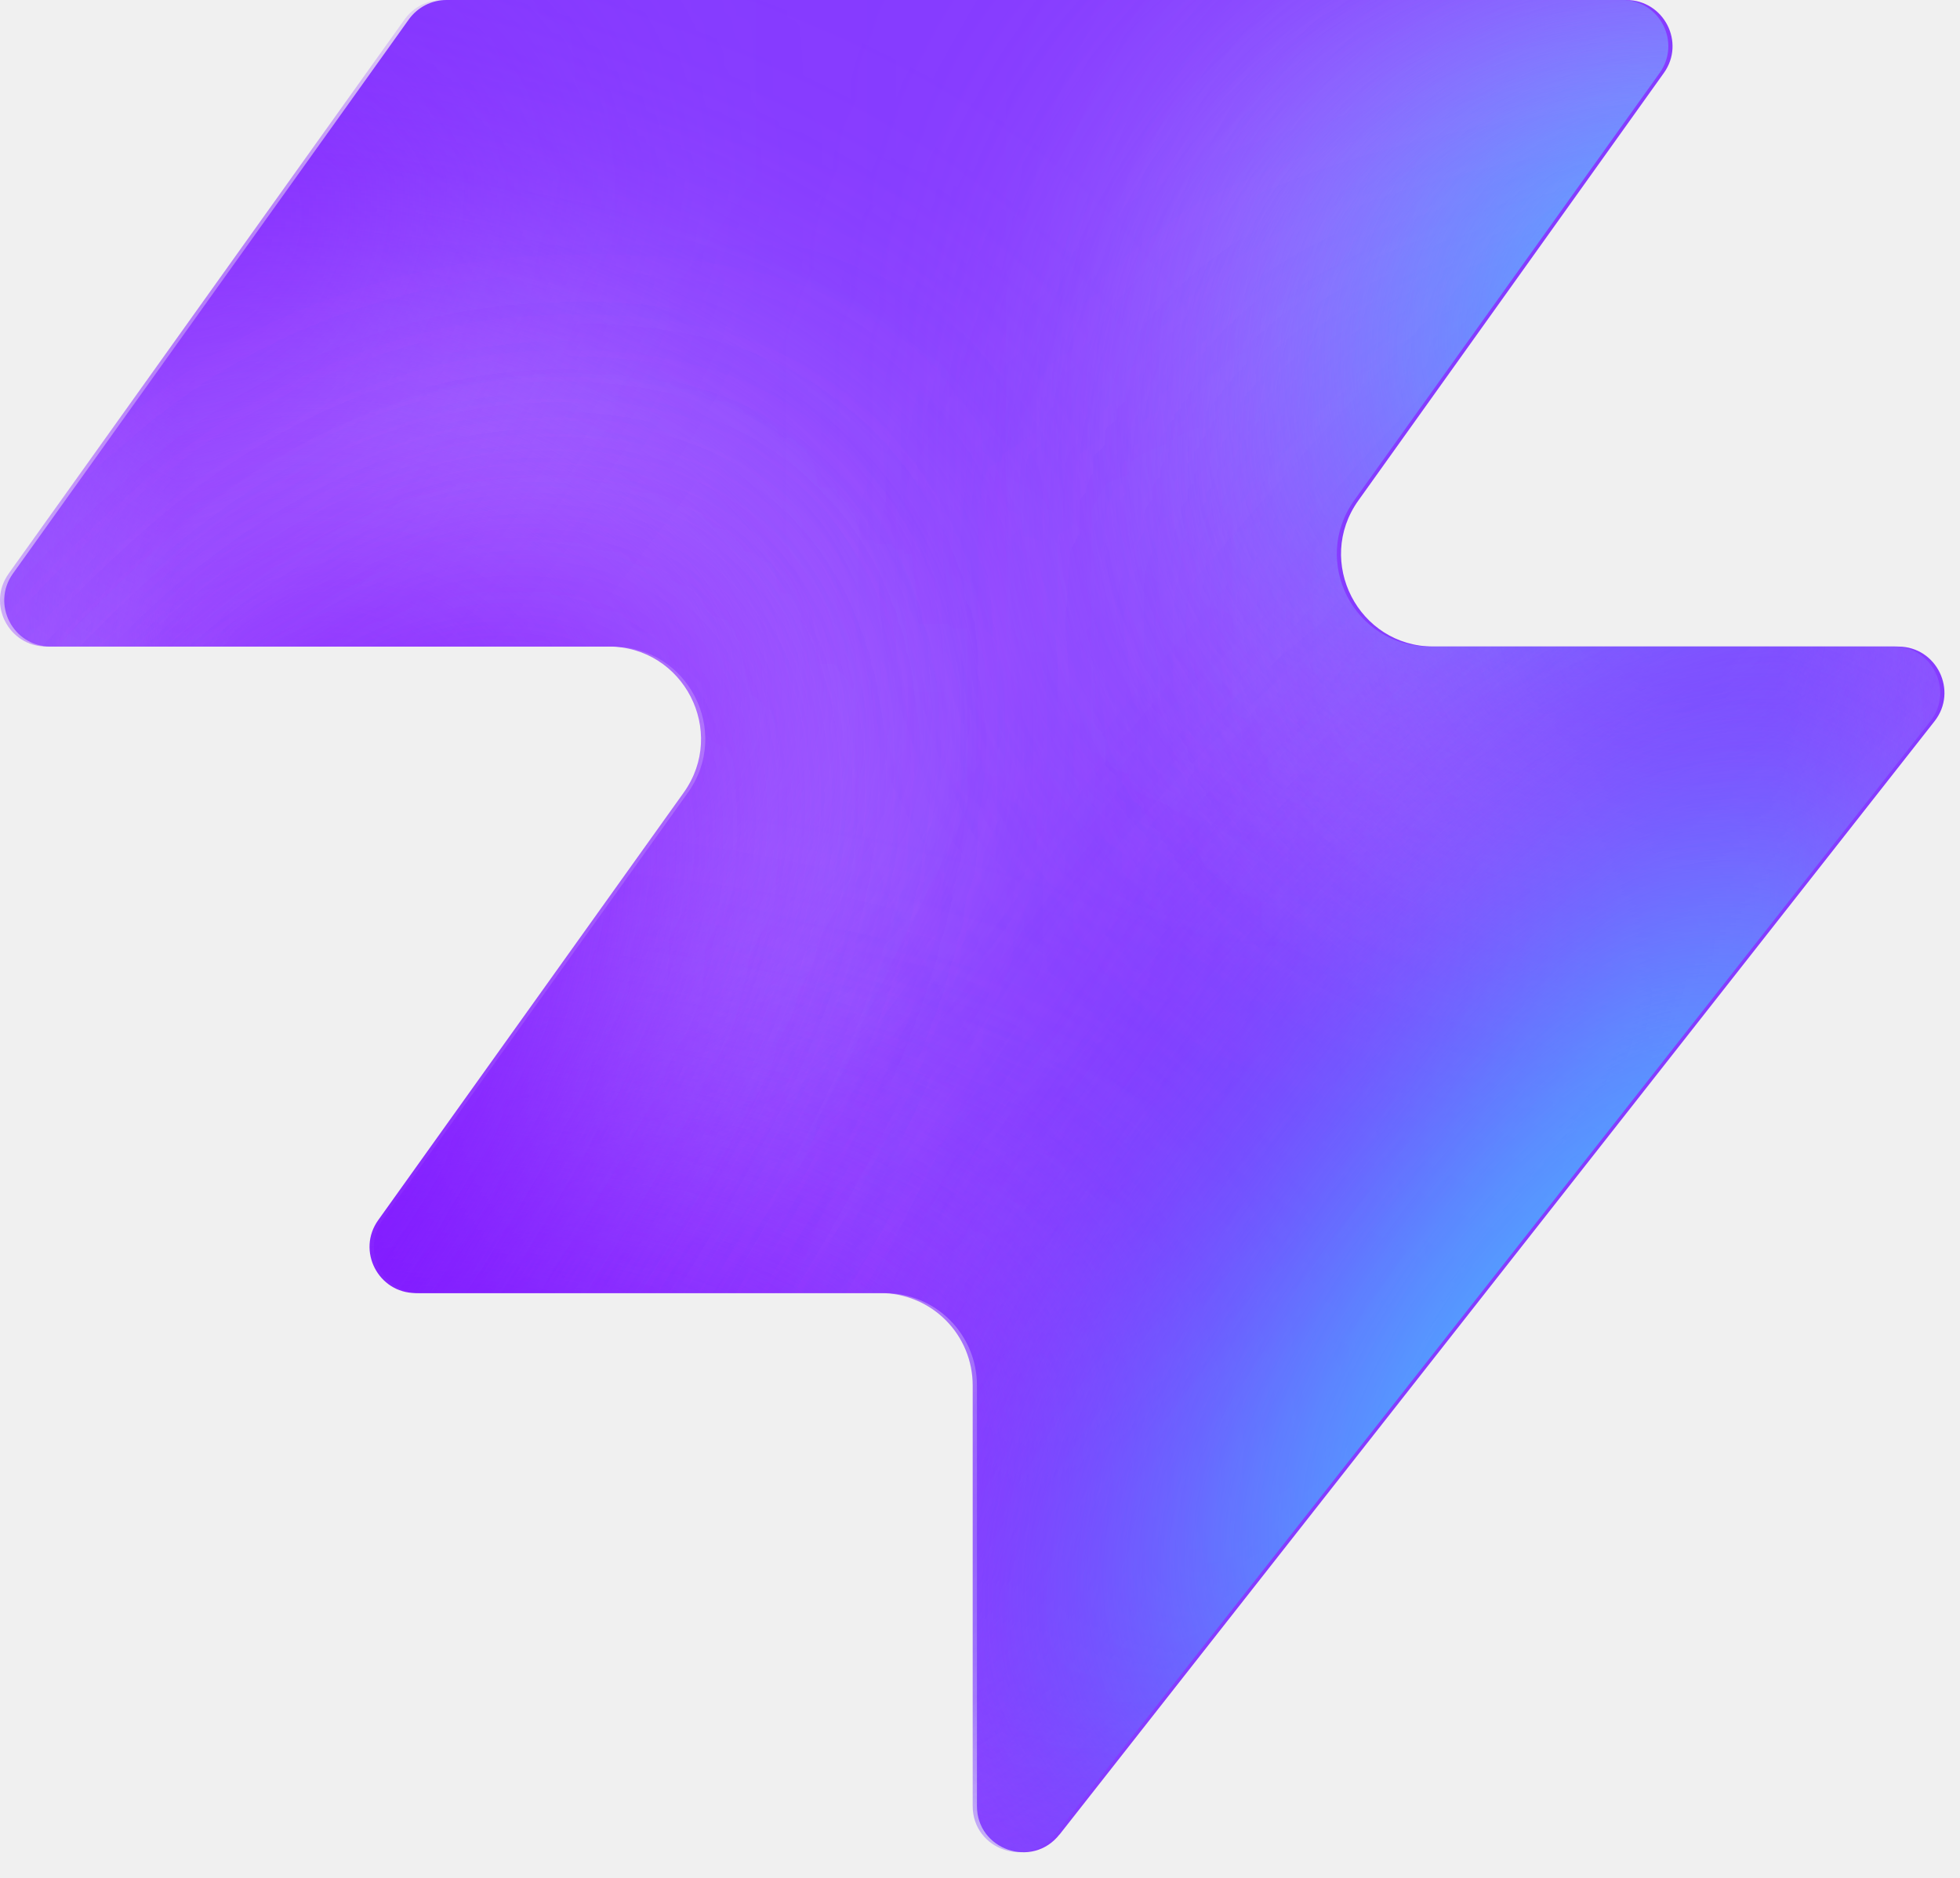
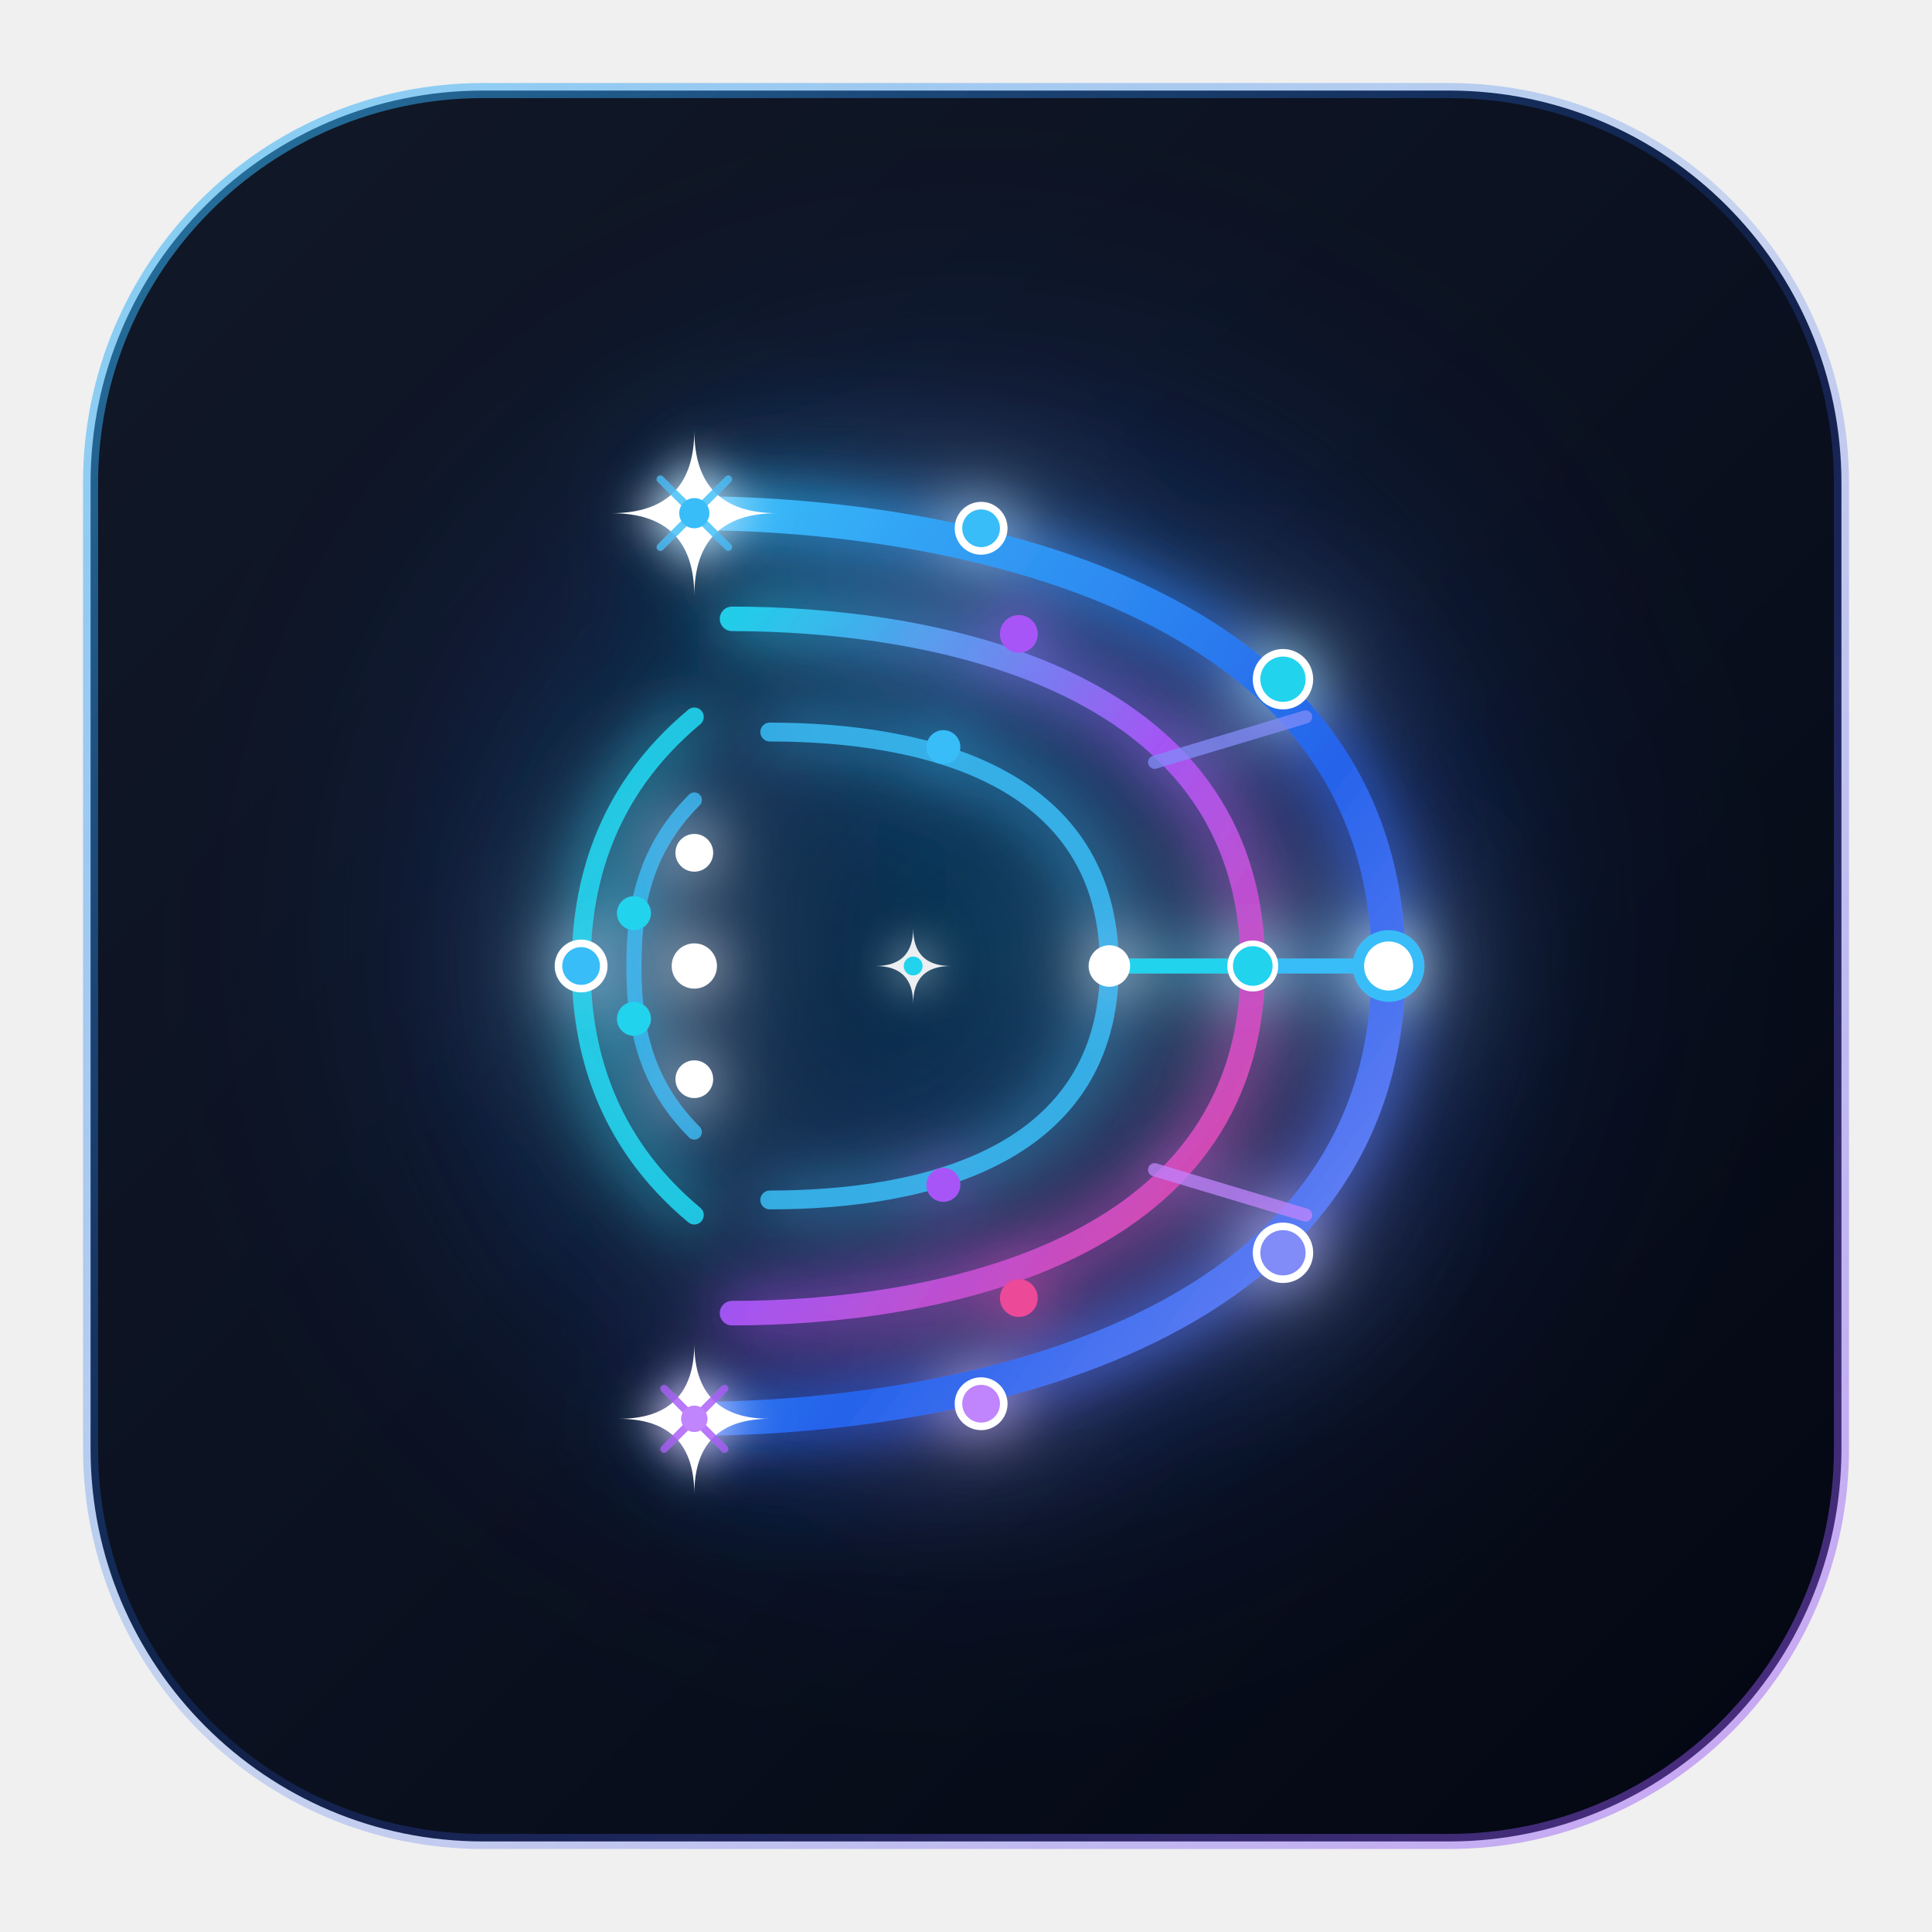
- <svg xmlns="http://www.w3.org/2000/svg" width="48" height="46" fill="none" viewBox="0 0 48 46">
-   <path fill="#863bff" d="M25.946 44.938c-.664.845-2.021.375-2.021-.698V33.937a2.26 2.26 0 0 0-2.262-2.262H10.287c-.92 0-1.456-1.04-.92-1.788l7.48-10.471c1.07-1.497 0-3.578-1.842-3.578H1.237c-.92 0-1.456-1.04-.92-1.788L10.013.474c.214-.297.556-.474.92-.474h28.894c.92 0 1.456 1.04.92 1.788l-7.48 10.471c-1.07 1.498 0 3.579 1.842 3.579h11.377c.943 0 1.473 1.088.89 1.83L25.947 44.94z" style="fill:#863bff;fill:color(display-p3 .525 .23 1);fill-opacity:1" />
-   <mask id="a" width="48" height="46" x="0" y="0" maskUnits="userSpaceOnUse" style="mask-type:alpha">
-     <path fill="#000" d="M25.842 44.938c-.664.844-2.021.375-2.021-.698V33.937a2.26 2.26 0 0 0-2.262-2.262H10.183c-.92 0-1.456-1.04-.92-1.788l7.48-10.471c1.07-1.498 0-3.579-1.842-3.579H1.133c-.92 0-1.456-1.04-.92-1.787L9.91.473c.214-.297.556-.474.92-.474h28.894c.92 0 1.456 1.04.92 1.788l-7.48 10.471c-1.07 1.498 0 3.578 1.842 3.578h11.377c.943 0 1.473 1.088.89 1.832L25.843 44.94z" style="fill:#000;fill-opacity:1" />
-   </mask>
-   <g mask="url(#a)">
-     <g filter="url(#b)">
-       <ellipse cx="5.508" cy="14.704" fill="#ede6ff" rx="5.508" ry="14.704" style="fill:#ede6ff;fill:color(display-p3 .927 .903 1);fill-opacity:1" transform="matrix(.00324 1 1 -.00324 -4.47 31.516)" />
-     </g>
-     <g filter="url(#c)">
-       <ellipse cx="10.399" cy="29.851" fill="#ede6ff" rx="10.399" ry="29.851" style="fill:#ede6ff;fill:color(display-p3 .927 .903 1);fill-opacity:1" transform="matrix(.00324 1 1 -.00324 -39.328 7.883)" />
-     </g>
-     <g filter="url(#d)">
-       <ellipse cx="5.508" cy="30.487" fill="#7e14ff" rx="5.508" ry="30.487" style="fill:#7e14ff;fill:color(display-p3 .492 .077 1);fill-opacity:1" transform="rotate(89.814 -25.913 -14.639)scale(1 -1)" />
-     </g>
-     <g filter="url(#e)">
-       <ellipse cx="5.508" cy="30.599" fill="#7e14ff" rx="5.508" ry="30.599" style="fill:#7e14ff;fill:color(display-p3 .492 .077 1);fill-opacity:1" transform="rotate(89.814 -32.644 -3.334)scale(1 -1)" />
-     </g>
-     <g filter="url(#f)">
-       <ellipse cx="5.508" cy="30.599" fill="#7e14ff" rx="5.508" ry="30.599" style="fill:#7e14ff;fill:color(display-p3 .492 .077 1);fill-opacity:1" transform="matrix(.00324 1 1 -.00324 -34.34 30.47)" />
-     </g>
-     <g filter="url(#g)">
-       <ellipse cx="14.072" cy="22.078" fill="#ede6ff" rx="14.072" ry="22.078" style="fill:#ede6ff;fill:color(display-p3 .927 .903 1);fill-opacity:1" transform="rotate(93.35 24.506 48.493)scale(-1 1)" />
-     </g>
-     <g filter="url(#h)">
-       <ellipse cx="3.47" cy="21.501" fill="#7e14ff" rx="3.47" ry="21.501" style="fill:#7e14ff;fill:color(display-p3 .492 .077 1);fill-opacity:1" transform="rotate(89.009 28.708 47.59)scale(-1 1)" />
-     </g>
-     <g filter="url(#i)">
-       <ellipse cx="3.47" cy="21.501" fill="#7e14ff" rx="3.47" ry="21.501" style="fill:#7e14ff;fill:color(display-p3 .492 .077 1);fill-opacity:1" transform="rotate(89.009 28.708 47.59)scale(-1 1)" />
-     </g>
-     <g filter="url(#j)">
-       <ellipse cx=".387" cy="8.972" fill="#7e14ff" rx="4.407" ry="29.108" style="fill:#7e14ff;fill:color(display-p3 .492 .077 1);fill-opacity:1" transform="rotate(39.51 .387 8.972)" />
-     </g>
-     <g filter="url(#k)">
-       <ellipse cx="47.523" cy="-6.092" fill="#7e14ff" rx="4.407" ry="29.108" style="fill:#7e14ff;fill:color(display-p3 .492 .077 1);fill-opacity:1" transform="rotate(37.892 47.523 -6.092)" />
-     </g>
-     <g filter="url(#l)">
-       <ellipse cx="41.412" cy="6.333" fill="#47bfff" rx="5.971" ry="9.665" style="fill:#47bfff;fill:color(display-p3 .28 .748 1);fill-opacity:1" transform="rotate(37.892 41.412 6.333)" />
-     </g>
-     <g filter="url(#m)">
-       <ellipse cx="-1.879" cy="38.332" fill="#7e14ff" rx="4.407" ry="29.108" style="fill:#7e14ff;fill:color(display-p3 .492 .077 1);fill-opacity:1" transform="rotate(37.892 -1.88 38.332)" />
-     </g>
-     <g filter="url(#n)">
-       <ellipse cx="-1.879" cy="38.332" fill="#7e14ff" rx="4.407" ry="29.108" style="fill:#7e14ff;fill:color(display-p3 .492 .077 1);fill-opacity:1" transform="rotate(37.892 -1.88 38.332)" />
-     </g>
-     <g filter="url(#o)">
-       <ellipse cx="35.651" cy="29.907" fill="#7e14ff" rx="4.407" ry="29.108" style="fill:#7e14ff;fill:color(display-p3 .492 .077 1);fill-opacity:1" transform="rotate(37.892 35.651 29.907)" />
-     </g>
-     <g filter="url(#p)">
-       <ellipse cx="38.418" cy="32.4" fill="#47bfff" rx="5.971" ry="15.297" style="fill:#47bfff;fill:color(display-p3 .28 .748 1);fill-opacity:1" transform="rotate(37.892 38.418 32.4)" />
-     </g>
-   </g>
+ <svg xmlns="http://www.w3.org/2000/svg" viewBox="0 0 512 512" width="100%" height="100%">
  <defs>
-     <filter id="b" width="60.045" height="41.654" x="-19.77" y="16.149" color-interpolation-filters="sRGB" filterUnits="userSpaceOnUse">
-       <feFlood flood-opacity="0" result="BackgroundImageFix" />
-       <feBlend in="SourceGraphic" in2="BackgroundImageFix" result="shape" />
-       <feGaussianBlur result="effect1_foregroundBlur_2002_17158" stdDeviation="7.659" />
+     <linearGradient id="tileBg" x1="0%" y1="0%" x2="100%" y2="100%">
+       <stop offset="0%" stop-color="#111827" />
+       <stop offset="50%" stop-color="#0b1120" />
+       <stop offset="100%" stop-color="#030712" />
+     </linearGradient>
+     <linearGradient id="borderGrad" x1="0%" y1="0%" x2="100%" y2="100%">
+       <stop offset="0%" stop-color="#38bdf8" stop-opacity="0.6" />
+       <stop offset="50%" stop-color="#2563eb" stop-opacity="0.2" />
+       <stop offset="100%" stop-color="#a855f7" stop-opacity="0.5" />
+     </linearGradient>
+     <radialGradient id="centerGlow" cx="50%" cy="48%" r="50%">
+       <stop offset="0%" stop-color="#0284c7" stop-opacity="0.3" />
+       <stop offset="60%" stop-color="#2563eb" stop-opacity="0.1" />
+       <stop offset="100%" stop-color="#030712" stop-opacity="0" />
+     </radialGradient>
+     <linearGradient id="cyanBlueGrad" x1="0%" y1="0%" x2="100%" y2="100%">
+       <stop offset="0%" stop-color="#38bdf8" />
+       <stop offset="60%" stop-color="#2563eb" />
+       <stop offset="100%" stop-color="#818cf8" />
+     </linearGradient>
+     <linearGradient id="purpleGrad" x1="0%" y1="0%" x2="100%" y2="100%">
+       <stop offset="0%" stop-color="#22d3ee" />
+       <stop offset="50%" stop-color="#a855f7" />
+       <stop offset="100%" stop-color="#ec4899" />
+     </linearGradient>
+     <filter id="neonGlow" x="-20%" y="-20%" width="140%" height="140%">
+       <feGaussianBlur stdDeviation="8" result="blur1" />
+       <feGaussianBlur stdDeviation="18" result="blur2" />
+       <feMerge>
+         <feMergeNode in="blur2" />
+         <feMergeNode in="blur1" />
+         <feMergeNode in="SourceGraphic" />
+       </feMerge>
    </filter>
-     <filter id="c" width="90.34" height="51.437" x="-54.613" y="-7.533" color-interpolation-filters="sRGB" filterUnits="userSpaceOnUse">
-       <feFlood flood-opacity="0" result="BackgroundImageFix" />
-       <feBlend in="SourceGraphic" in2="BackgroundImageFix" result="shape" />
-       <feGaussianBlur result="effect1_foregroundBlur_2002_17158" stdDeviation="7.659" />
-     </filter>
-     <filter id="d" width="79.355" height="29.4" x="-49.64" y="2.03" color-interpolation-filters="sRGB" filterUnits="userSpaceOnUse">
-       <feFlood flood-opacity="0" result="BackgroundImageFix" />
-       <feBlend in="SourceGraphic" in2="BackgroundImageFix" result="shape" />
-       <feGaussianBlur result="effect1_foregroundBlur_2002_17158" stdDeviation="4.596" />
-     </filter>
-     <filter id="e" width="79.579" height="29.4" x="-45.045" y="20.029" color-interpolation-filters="sRGB" filterUnits="userSpaceOnUse">
-       <feFlood flood-opacity="0" result="BackgroundImageFix" />
-       <feBlend in="SourceGraphic" in2="BackgroundImageFix" result="shape" />
-       <feGaussianBlur result="effect1_foregroundBlur_2002_17158" stdDeviation="4.596" />
-     </filter>
-     <filter id="f" width="79.579" height="29.4" x="-43.513" y="21.178" color-interpolation-filters="sRGB" filterUnits="userSpaceOnUse">
-       <feFlood flood-opacity="0" result="BackgroundImageFix" />
-       <feBlend in="SourceGraphic" in2="BackgroundImageFix" result="shape" />
-       <feGaussianBlur result="effect1_foregroundBlur_2002_17158" stdDeviation="4.596" />
-     </filter>
-     <filter id="g" width="74.749" height="58.852" x="15.756" y="-17.901" color-interpolation-filters="sRGB" filterUnits="userSpaceOnUse">
-       <feFlood flood-opacity="0" result="BackgroundImageFix" />
-       <feBlend in="SourceGraphic" in2="BackgroundImageFix" result="shape" />
-       <feGaussianBlur result="effect1_foregroundBlur_2002_17158" stdDeviation="7.659" />
-     </filter>
-     <filter id="h" width="61.377" height="25.362" x="23.548" y="2.284" color-interpolation-filters="sRGB" filterUnits="userSpaceOnUse">
-       <feFlood flood-opacity="0" result="BackgroundImageFix" />
-       <feBlend in="SourceGraphic" in2="BackgroundImageFix" result="shape" />
-       <feGaussianBlur result="effect1_foregroundBlur_2002_17158" stdDeviation="4.596" />
-     </filter>
-     <filter id="i" width="61.377" height="25.362" x="23.548" y="2.284" color-interpolation-filters="sRGB" filterUnits="userSpaceOnUse">
-       <feFlood flood-opacity="0" result="BackgroundImageFix" />
-       <feBlend in="SourceGraphic" in2="BackgroundImageFix" result="shape" />
-       <feGaussianBlur result="effect1_foregroundBlur_2002_17158" stdDeviation="4.596" />
-     </filter>
-     <filter id="j" width="56.045" height="63.649" x="-27.636" y="-22.853" color-interpolation-filters="sRGB" filterUnits="userSpaceOnUse">
-       <feFlood flood-opacity="0" result="BackgroundImageFix" />
-       <feBlend in="SourceGraphic" in2="BackgroundImageFix" result="shape" />
-       <feGaussianBlur result="effect1_foregroundBlur_2002_17158" stdDeviation="4.596" />
-     </filter>
-     <filter id="k" width="54.814" height="64.646" x="20.116" y="-38.415" color-interpolation-filters="sRGB" filterUnits="userSpaceOnUse">
-       <feFlood flood-opacity="0" result="BackgroundImageFix" />
-       <feBlend in="SourceGraphic" in2="BackgroundImageFix" result="shape" />
-       <feGaussianBlur result="effect1_foregroundBlur_2002_17158" stdDeviation="4.596" />
-     </filter>
-     <filter id="l" width="33.541" height="35.313" x="24.641" y="-11.323" color-interpolation-filters="sRGB" filterUnits="userSpaceOnUse">
-       <feFlood flood-opacity="0" result="BackgroundImageFix" />
-       <feBlend in="SourceGraphic" in2="BackgroundImageFix" result="shape" />
-       <feGaussianBlur result="effect1_foregroundBlur_2002_17158" stdDeviation="4.596" />
-     </filter>
-     <filter id="m" width="54.814" height="64.646" x="-29.286" y="6.009" color-interpolation-filters="sRGB" filterUnits="userSpaceOnUse">
-       <feFlood flood-opacity="0" result="BackgroundImageFix" />
-       <feBlend in="SourceGraphic" in2="BackgroundImageFix" result="shape" />
-       <feGaussianBlur result="effect1_foregroundBlur_2002_17158" stdDeviation="4.596" />
-     </filter>
-     <filter id="n" width="54.814" height="64.646" x="-29.286" y="6.009" color-interpolation-filters="sRGB" filterUnits="userSpaceOnUse">
-       <feFlood flood-opacity="0" result="BackgroundImageFix" />
-       <feBlend in="SourceGraphic" in2="BackgroundImageFix" result="shape" />
-       <feGaussianBlur result="effect1_foregroundBlur_2002_17158" stdDeviation="4.596" />
-     </filter>
-     <filter id="o" width="54.814" height="64.646" x="8.244" y="-2.416" color-interpolation-filters="sRGB" filterUnits="userSpaceOnUse">
-       <feFlood flood-opacity="0" result="BackgroundImageFix" />
-       <feBlend in="SourceGraphic" in2="BackgroundImageFix" result="shape" />
-       <feGaussianBlur result="effect1_foregroundBlur_2002_17158" stdDeviation="4.596" />
-     </filter>
-     <filter id="p" width="39.409" height="43.623" x="18.713" y="10.588" color-interpolation-filters="sRGB" filterUnits="userSpaceOnUse">
-       <feFlood flood-opacity="0" result="BackgroundImageFix" />
-       <feBlend in="SourceGraphic" in2="BackgroundImageFix" result="shape" />
-       <feGaussianBlur result="effect1_foregroundBlur_2002_17158" stdDeviation="4.596" />
+     <filter id="sparkGlow" x="-50%" y="-50%" width="200%" height="200%">
+       <feGaussianBlur stdDeviation="6" result="blur" />
+       <feMerge>
+         <feMergeNode in="blur" />
+         <feMergeNode in="SourceGraphic" />
+       </feMerge>
    </filter>
  </defs>
+   <rect x="24" y="24" width="464" height="464" rx="104" fill="url(#tileBg)" stroke="url(#borderGrad)" stroke-width="4" />
+   <rect x="24" y="24" width="464" height="464" rx="104" fill="url(#centerGlow)" />
+   <g filter="url(#neonGlow)">
+     <path d="M 184 136 L 184 376" stroke="url(#cyanBlueGrad)" stroke-width="9" stroke-linecap="round" />
+     <path d="M 184 190 C 160 210, 154 235, 154 256 C 154 277, 160 302, 184 322" fill="none" stroke="#22d3ee" stroke-width="5" stroke-linecap="round" opacity="0.9" />
+     <path d="M 184 212 C 170 226, 168 242, 168 256 C 168 270, 170 286, 184 300" fill="none" stroke="#38bdf8" stroke-width="4" stroke-linecap="round" opacity="0.8" />
+     <circle cx="154" cy="256" r="6" fill="#38bdf8" stroke="#ffffff" stroke-width="2" />
+     <circle cx="168" cy="242" r="4.5" fill="#22d3ee" />
+     <circle cx="168" cy="270" r="4.5" fill="#22d3ee" />
+     <circle cx="184" cy="226" r="5" fill="#ffffff" />
+     <circle cx="184" cy="256" r="6" fill="#ffffff" />
+     <circle cx="184" cy="286" r="5" fill="#ffffff" />
+     <path d="M 184 136               C 240 136, 368 152, 368 256               C 368 360, 240 376, 184 376" fill="none" stroke="url(#cyanBlueGrad)" stroke-width="9" stroke-linecap="round" />
+     <path d="M 194 164               C 244 164, 332 178, 332 256               C 332 334, 244 348, 194 348" fill="none" stroke="url(#purpleGrad)" stroke-width="6.5" stroke-linecap="round" opacity="0.95" />
+     <path d="M 204 194               C 246 194, 294 206, 294 256               C 294 306, 246 318, 204 318" fill="none" stroke="#38bdf8" stroke-width="5" stroke-linecap="round" opacity="0.85" />
+     <line x1="306" y1="202" x2="346" y2="190" stroke="#818cf8" stroke-width="3.5" stroke-linecap="round" opacity="0.75" />
+     <line x1="294" y1="256" x2="332" y2="256" stroke="#22d3ee" stroke-width="4" stroke-linecap="round" />
+     <line x1="332" y1="256" x2="368" y2="256" stroke="#38bdf8" stroke-width="4" stroke-linecap="round" />
+     <line x1="306" y1="310" x2="346" y2="322" stroke="#c084fc" stroke-width="3.5" stroke-linecap="round" opacity="0.75" />
+     <circle cx="260" cy="140" r="6" fill="#38bdf8" stroke="#ffffff" stroke-width="2" />
+     <circle cx="340" cy="180" r="7" fill="#22d3ee" stroke="#ffffff" stroke-width="2" />
+     <circle cx="368" cy="256" r="8" fill="#ffffff" stroke="#38bdf8" stroke-width="3" />
+     <circle cx="340" cy="332" r="7" fill="#818cf8" stroke="#ffffff" stroke-width="2" />
+     <circle cx="260" cy="372" r="6" fill="#c084fc" stroke="#ffffff" stroke-width="2" />
+     <circle cx="270" cy="168" r="5" fill="#a855f7" />
+     <circle cx="332" cy="256" r="6" fill="#22d3ee" stroke="#ffffff" stroke-width="1.5" />
+     <circle cx="270" cy="344" r="5" fill="#ec4899" />
+     <circle cx="250" cy="198" r="4.5" fill="#38bdf8" />
+     <circle cx="294" cy="256" r="5.5" fill="#ffffff" />
+     <circle cx="250" cy="314" r="4.5" fill="#a855f7" />
+   </g>
+   <g filter="url(#sparkGlow)" transform="translate(184, 136)">
+     <path d="M 0 -22 Q 0 0, -22 0 Q 0 0, 0 22 Q 0 0, 22 0 Q 0 0, 0 -22 Z" fill="#ffffff" />
+     <path d="M -9 -9 L 9 9 M -9 9 L 9 -9" stroke="#38bdf8" stroke-width="2" stroke-linecap="round" opacity="0.8" />
+     <circle cx="0" cy="0" r="4" fill="#38bdf8" />
+   </g>
+   <g filter="url(#sparkGlow)" transform="translate(184, 376)">
+     <path d="M 0 -20 Q 0 0, -20 0 Q 0 0, 0 20 Q 0 0, 20 0 Q 0 0, 0 -20 Z" fill="#ffffff" />
+     <path d="M -8 -8 L 8 8 M -8 8 L 8 -8" stroke="#a855f7" stroke-width="2" stroke-linecap="round" opacity="0.8" />
+     <circle cx="0" cy="0" r="3.5" fill="#c084fc" />
+   </g>
+   <g filter="url(#sparkGlow)" transform="translate(242, 256)">
+     <path d="M 0 -10 Q 0 0, -10 0 Q 0 0, 0 10 Q 0 0, 10 0 Q 0 0, 0 -10 Z" fill="#ffffff" opacity="0.9" />
+     <circle cx="0" cy="0" r="2.5" fill="#22d3ee" />
+   </g>
</svg>
